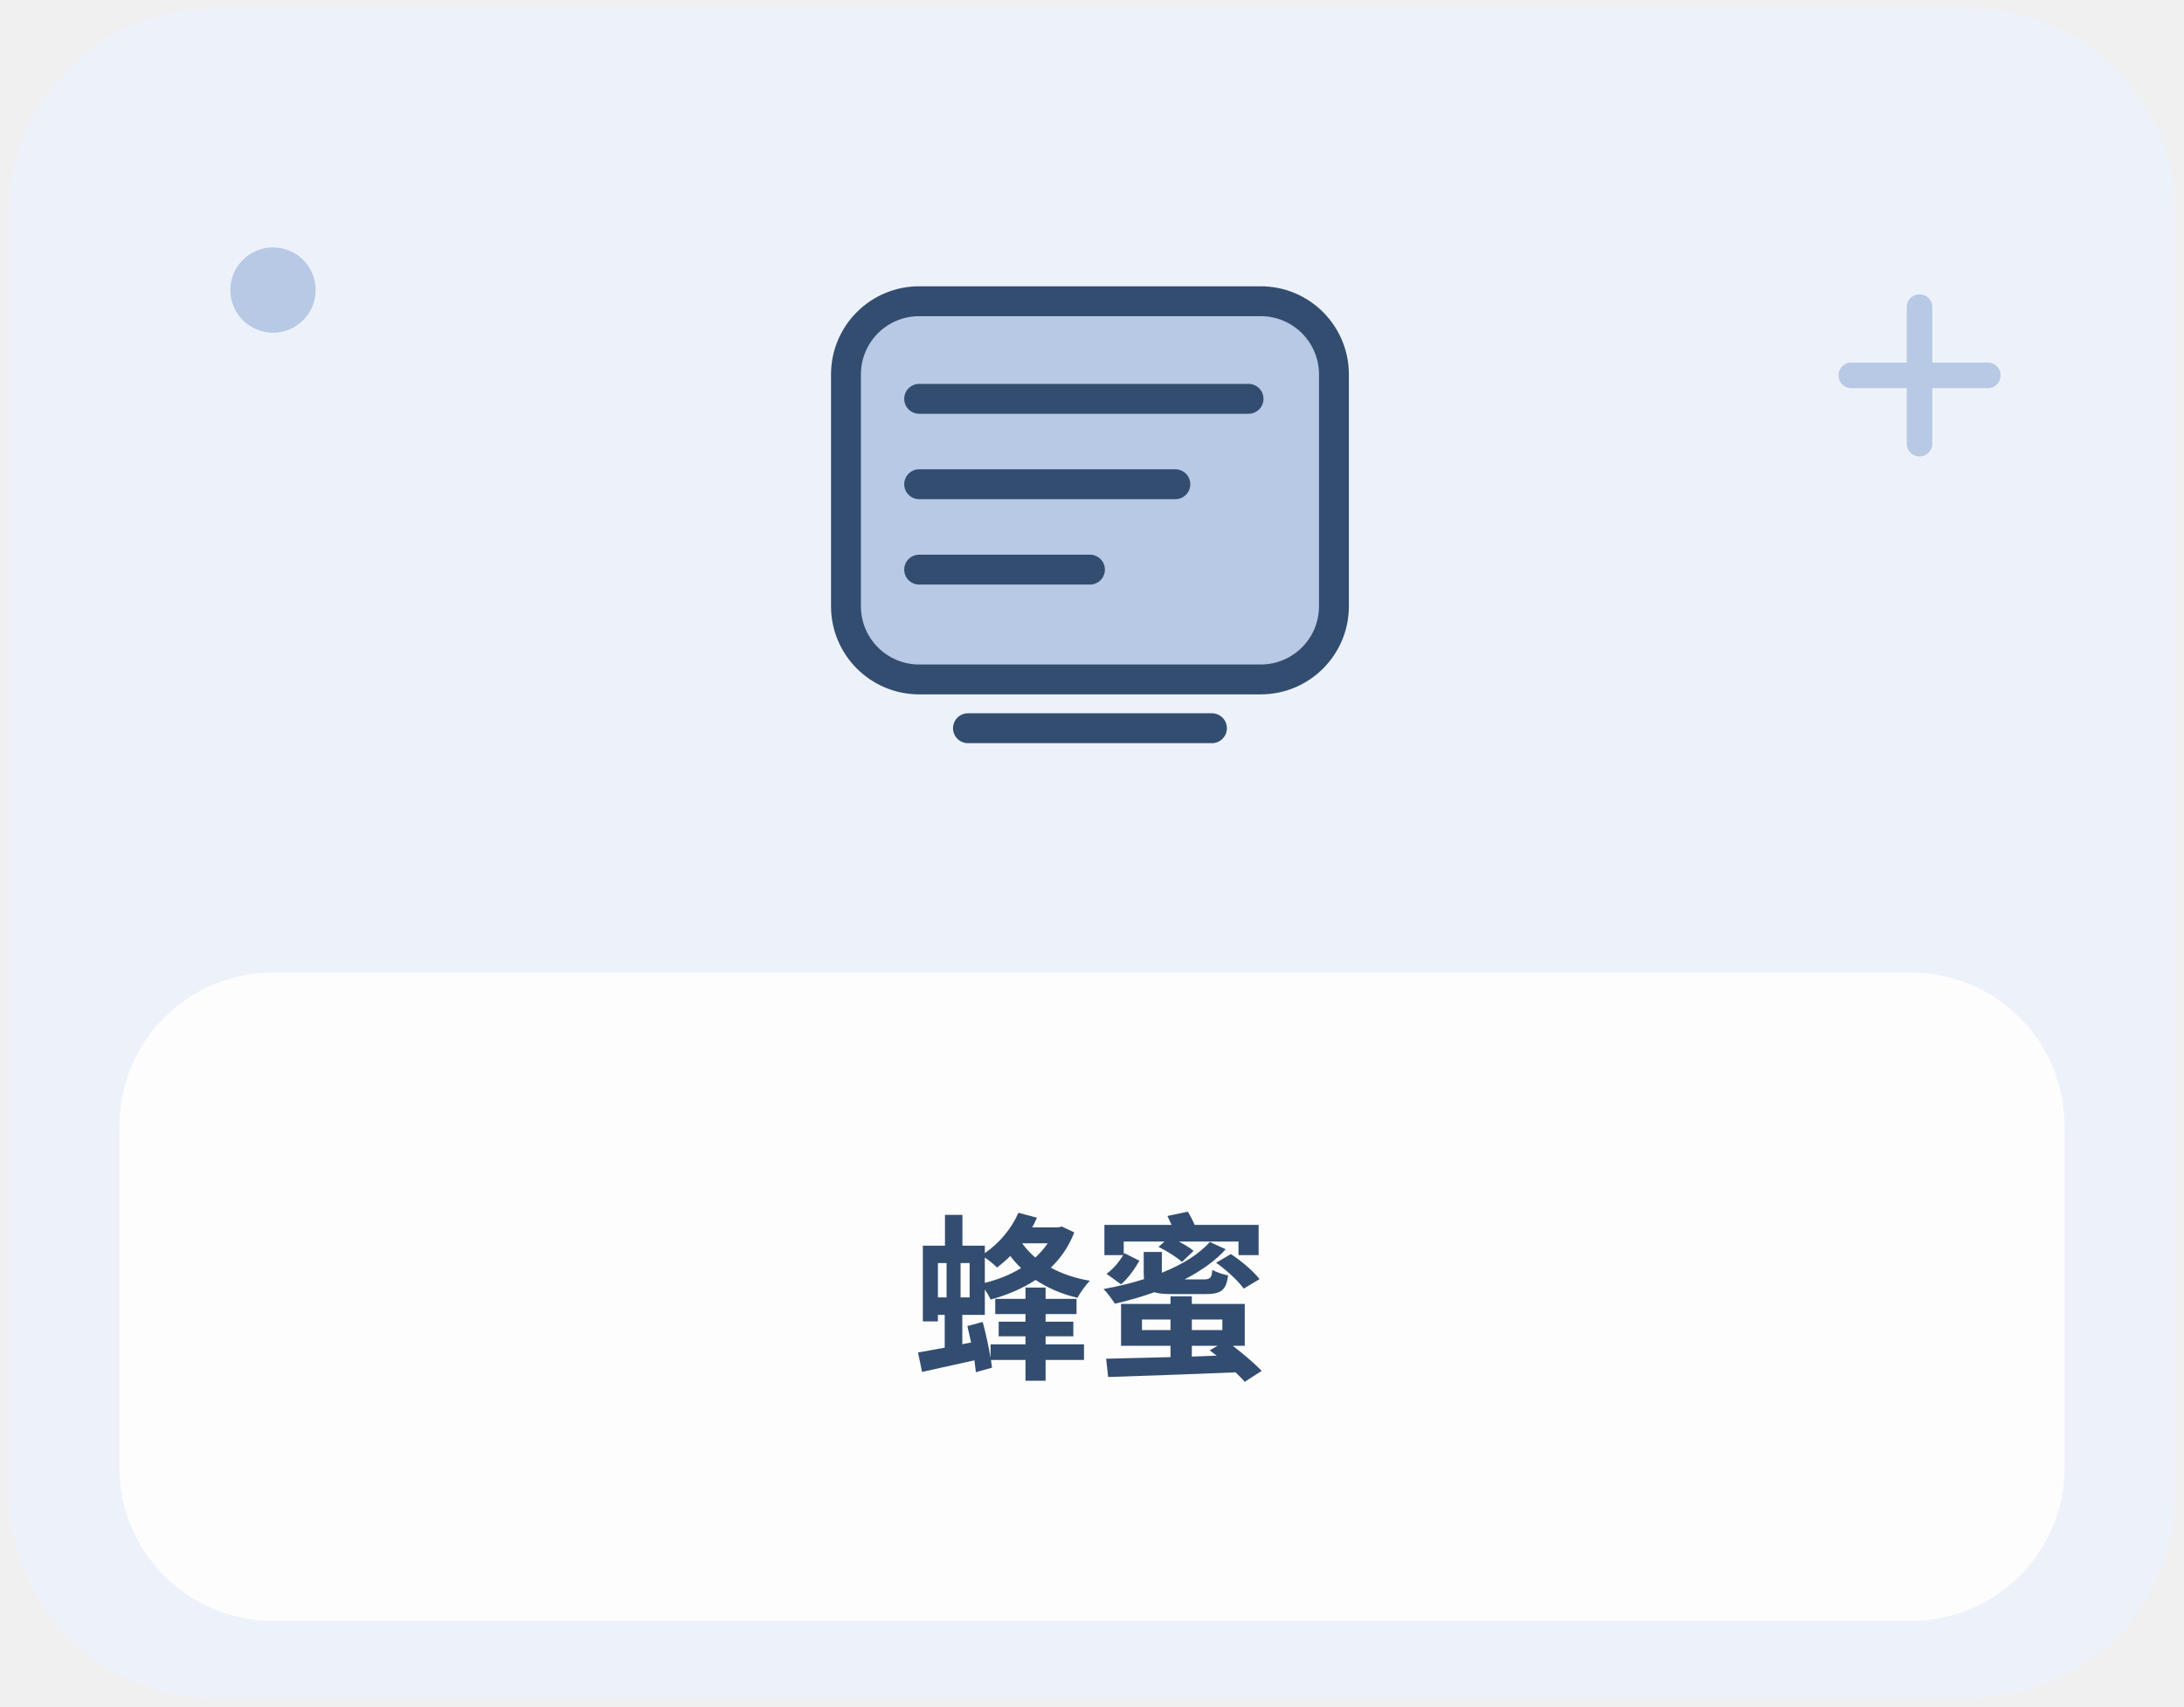
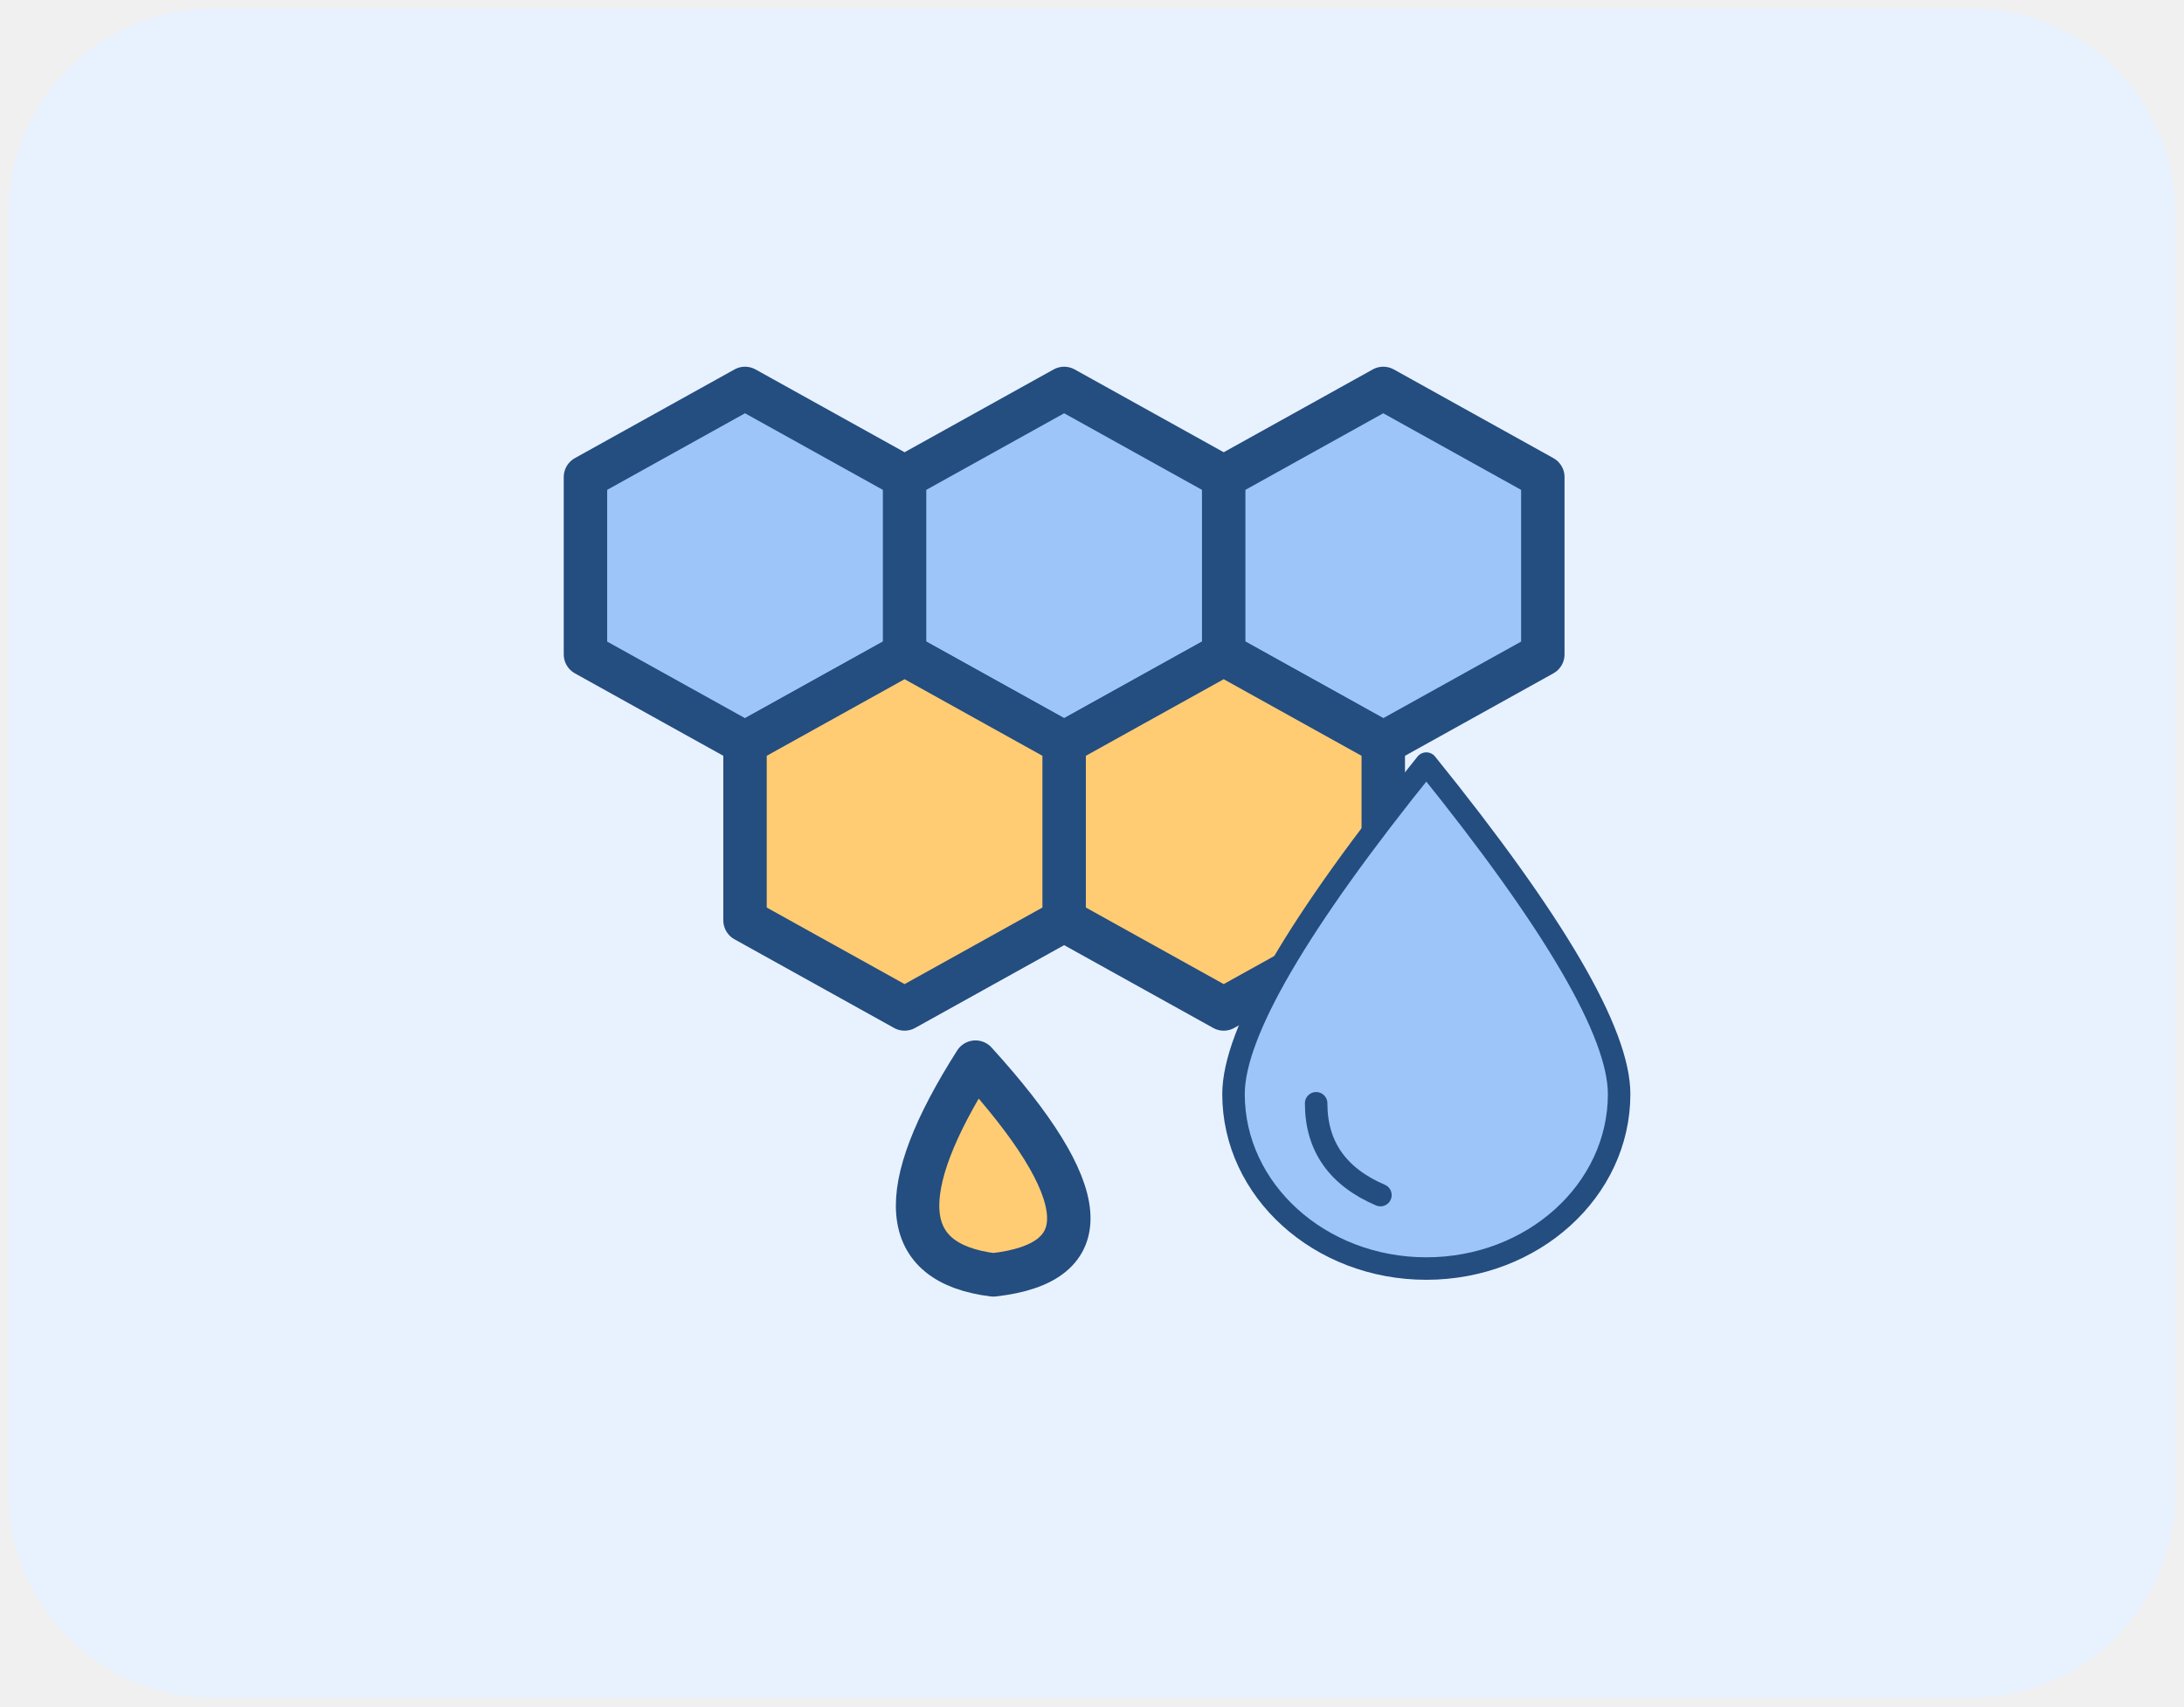
- <svg xmlns="http://www.w3.org/2000/svg" width="256" height="200" viewBox="0 0 256 200" font-family="system-ui,Noto Sans CJK SC,Microsoft YaHei,sans-serif" role="img">
-   <rect x="1" y="1" width="254" height="198" rx="24" fill="#edf2fa" />
-   <circle cx="32" cy="34" r="5" fill="#b7c9e4" />
-   <path d="M225 36v16m-8-8h16" stroke="#b7c9e4" stroke-width="3" stroke-linecap="round" />
-   <g transform="translate(82 11) scale(1.43)" stroke="#334d70" stroke-width="2.45" stroke-linecap="round" stroke-linejoin="round" fill="none">
-     <rect x="12" y="17" width="40" height="31" rx="6" fill="#b7c9e4" />
-     <path d="M18 25h27m-27 7h21m-21 7h14M22 52h20" fill="none" />
+ <svg xmlns="http://www.w3.org/2000/svg" width="256" height="200" viewBox="0 0 256 200" font-family="system-ui,sans-serif" role="img">
+   <rect x="1" y="1" width="254" height="198" rx="24" fill="#e8f2ff" />
+   <g transform="translate(52 20) scale(2.375)" stroke="#244d80" stroke-width="2.45" stroke-linecap="round" stroke-linejoin="round" fill="none">
+     <g transform="translate(0 2) scale(0.875)">
+       <path d="M17 10l9 5v10l-9 5-9-5V15Zm18 0 9 5v10l-9 5-9-5V15Zm18 0 9 5v10l-9 5-9-5V15Z" fill="#9dc5fa" />
+       <path d="M26 25l9 5v10l-9 5-9-5V30Zm18 0 9 5v10l-9 5-9-5V30Z" fill="#ffcc73" />
+       <path d="M30 48q10 11 1 12-8-1-1-12Z" fill="#ffcc73" />
+     </g>
+     <g transform="translate(34 27) scale(0.453125)">
+       <path d="M32 5Q11 31 11 41a21 19 0 0 0 42 0Q53 31 32 5z" fill="#9dc5fa" />
+       <path d="M20 42q0 7 7 10" fill="none" />
+     </g>
  </g>
-   <rect x="14" y="114" width="228" height="76" rx="18" fill="#fff" opacity=".87" />
-   <text x="128" y="160" fill="#334d70" font-size="21" font-weight="700" text-anchor="middle">蜂蜜</text>
</svg>
